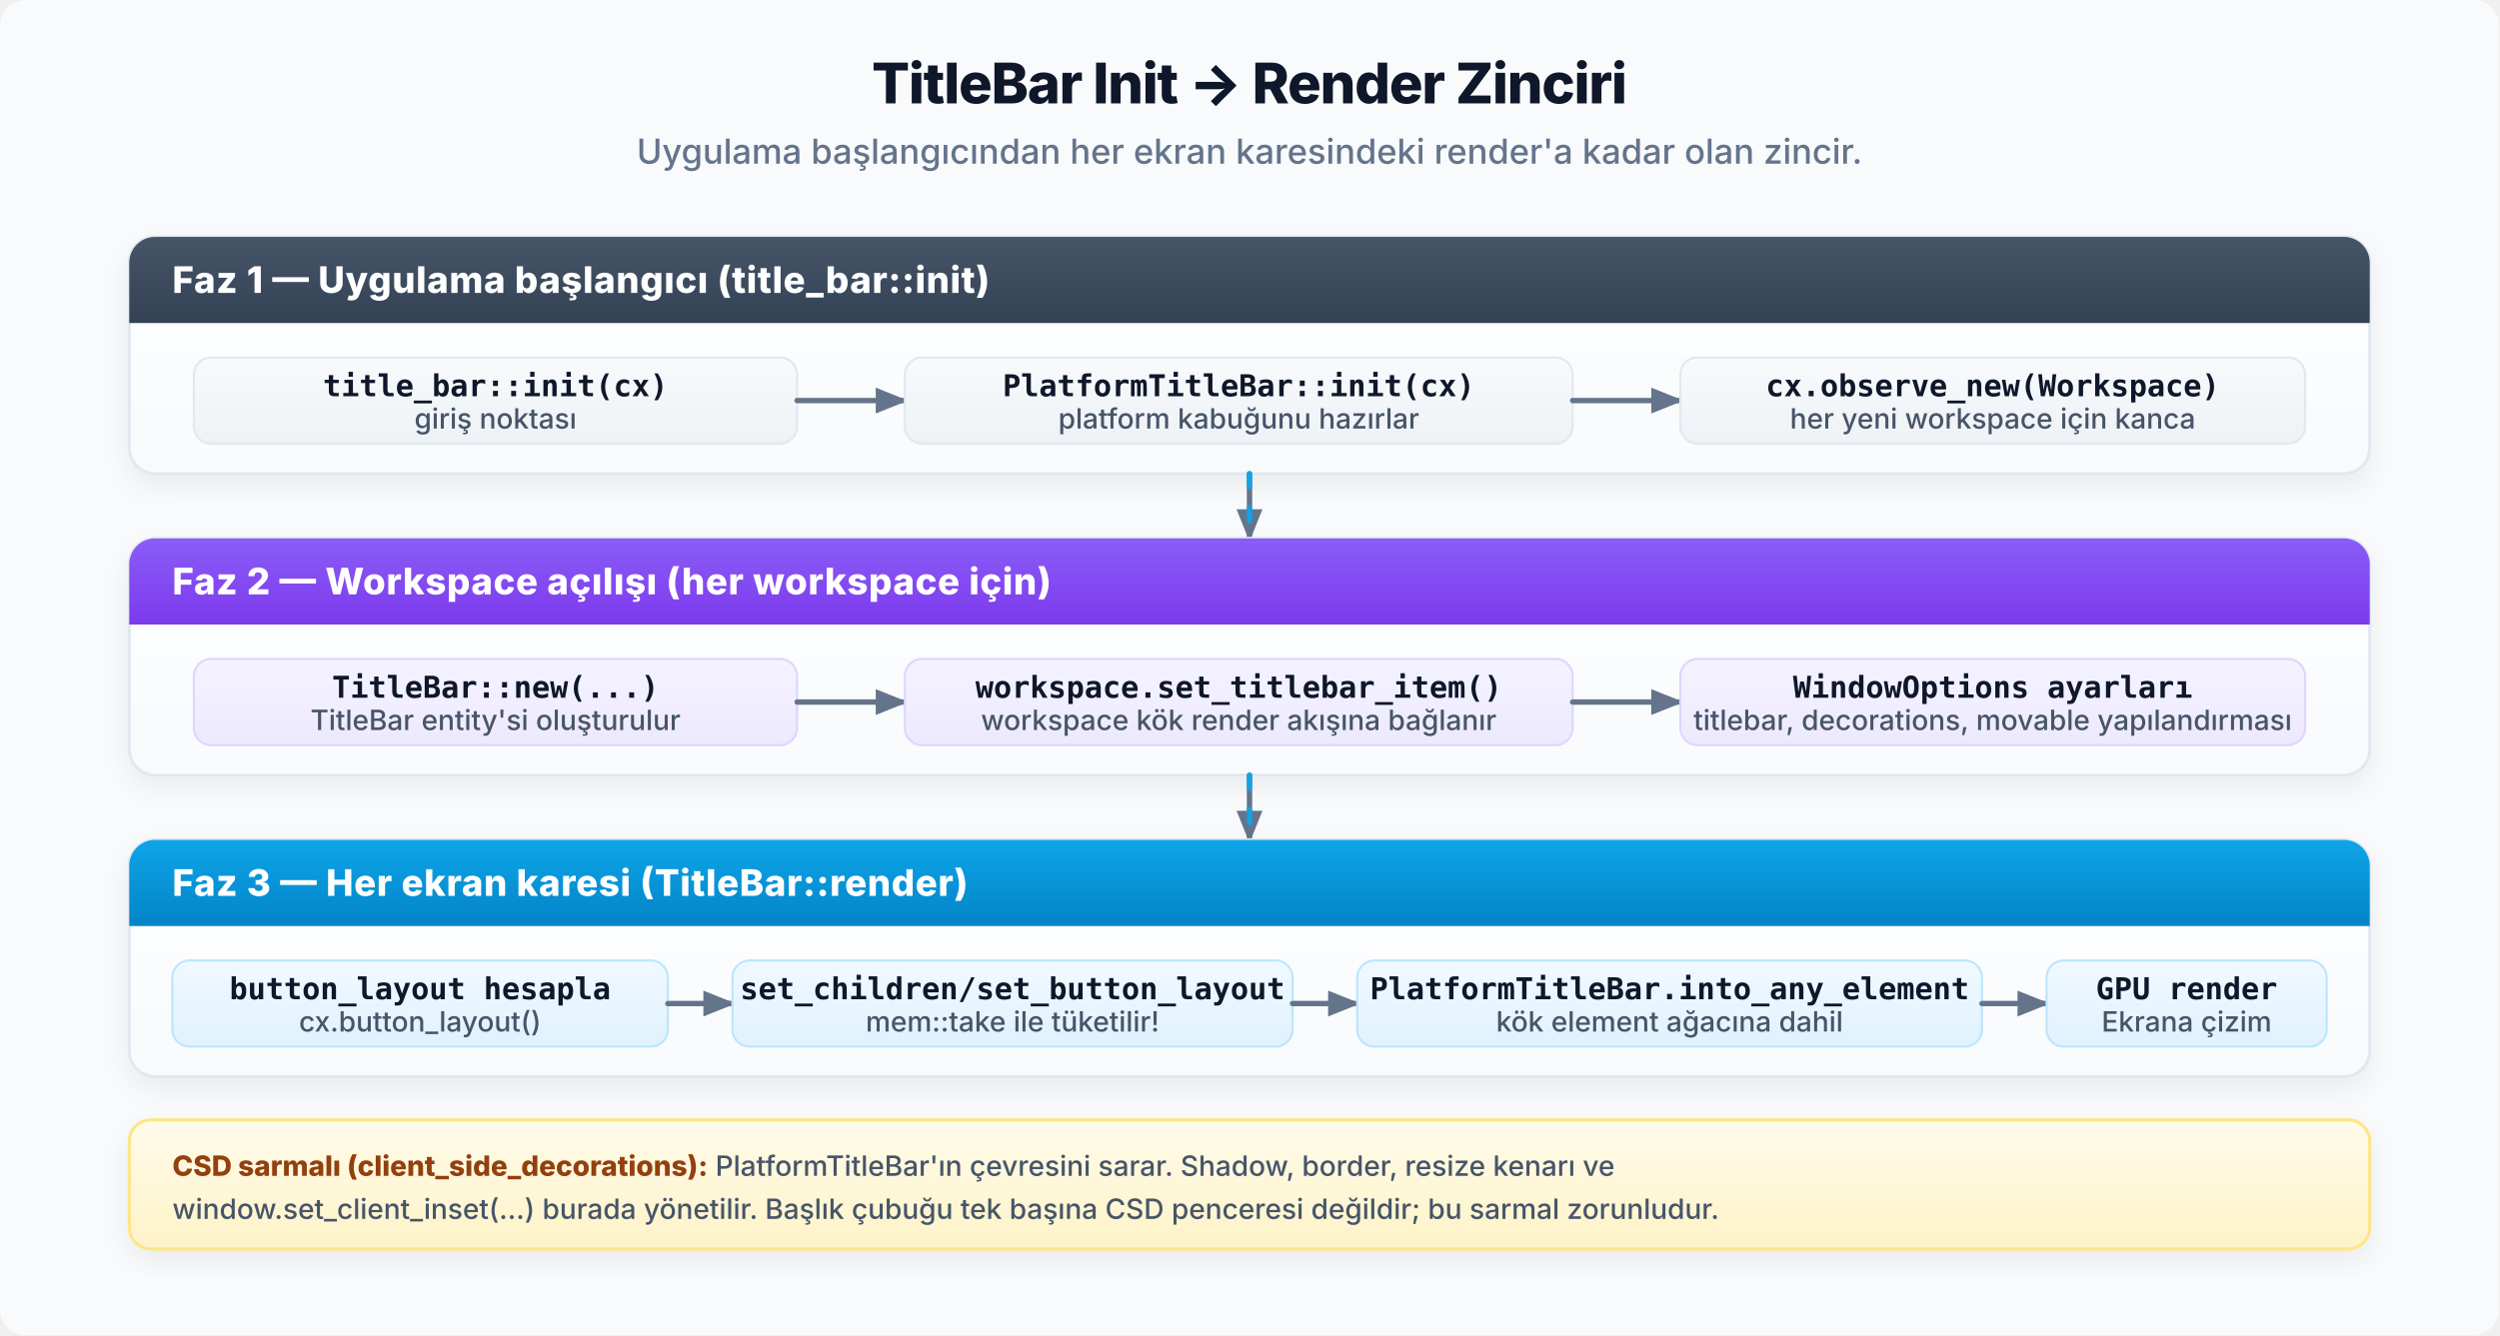
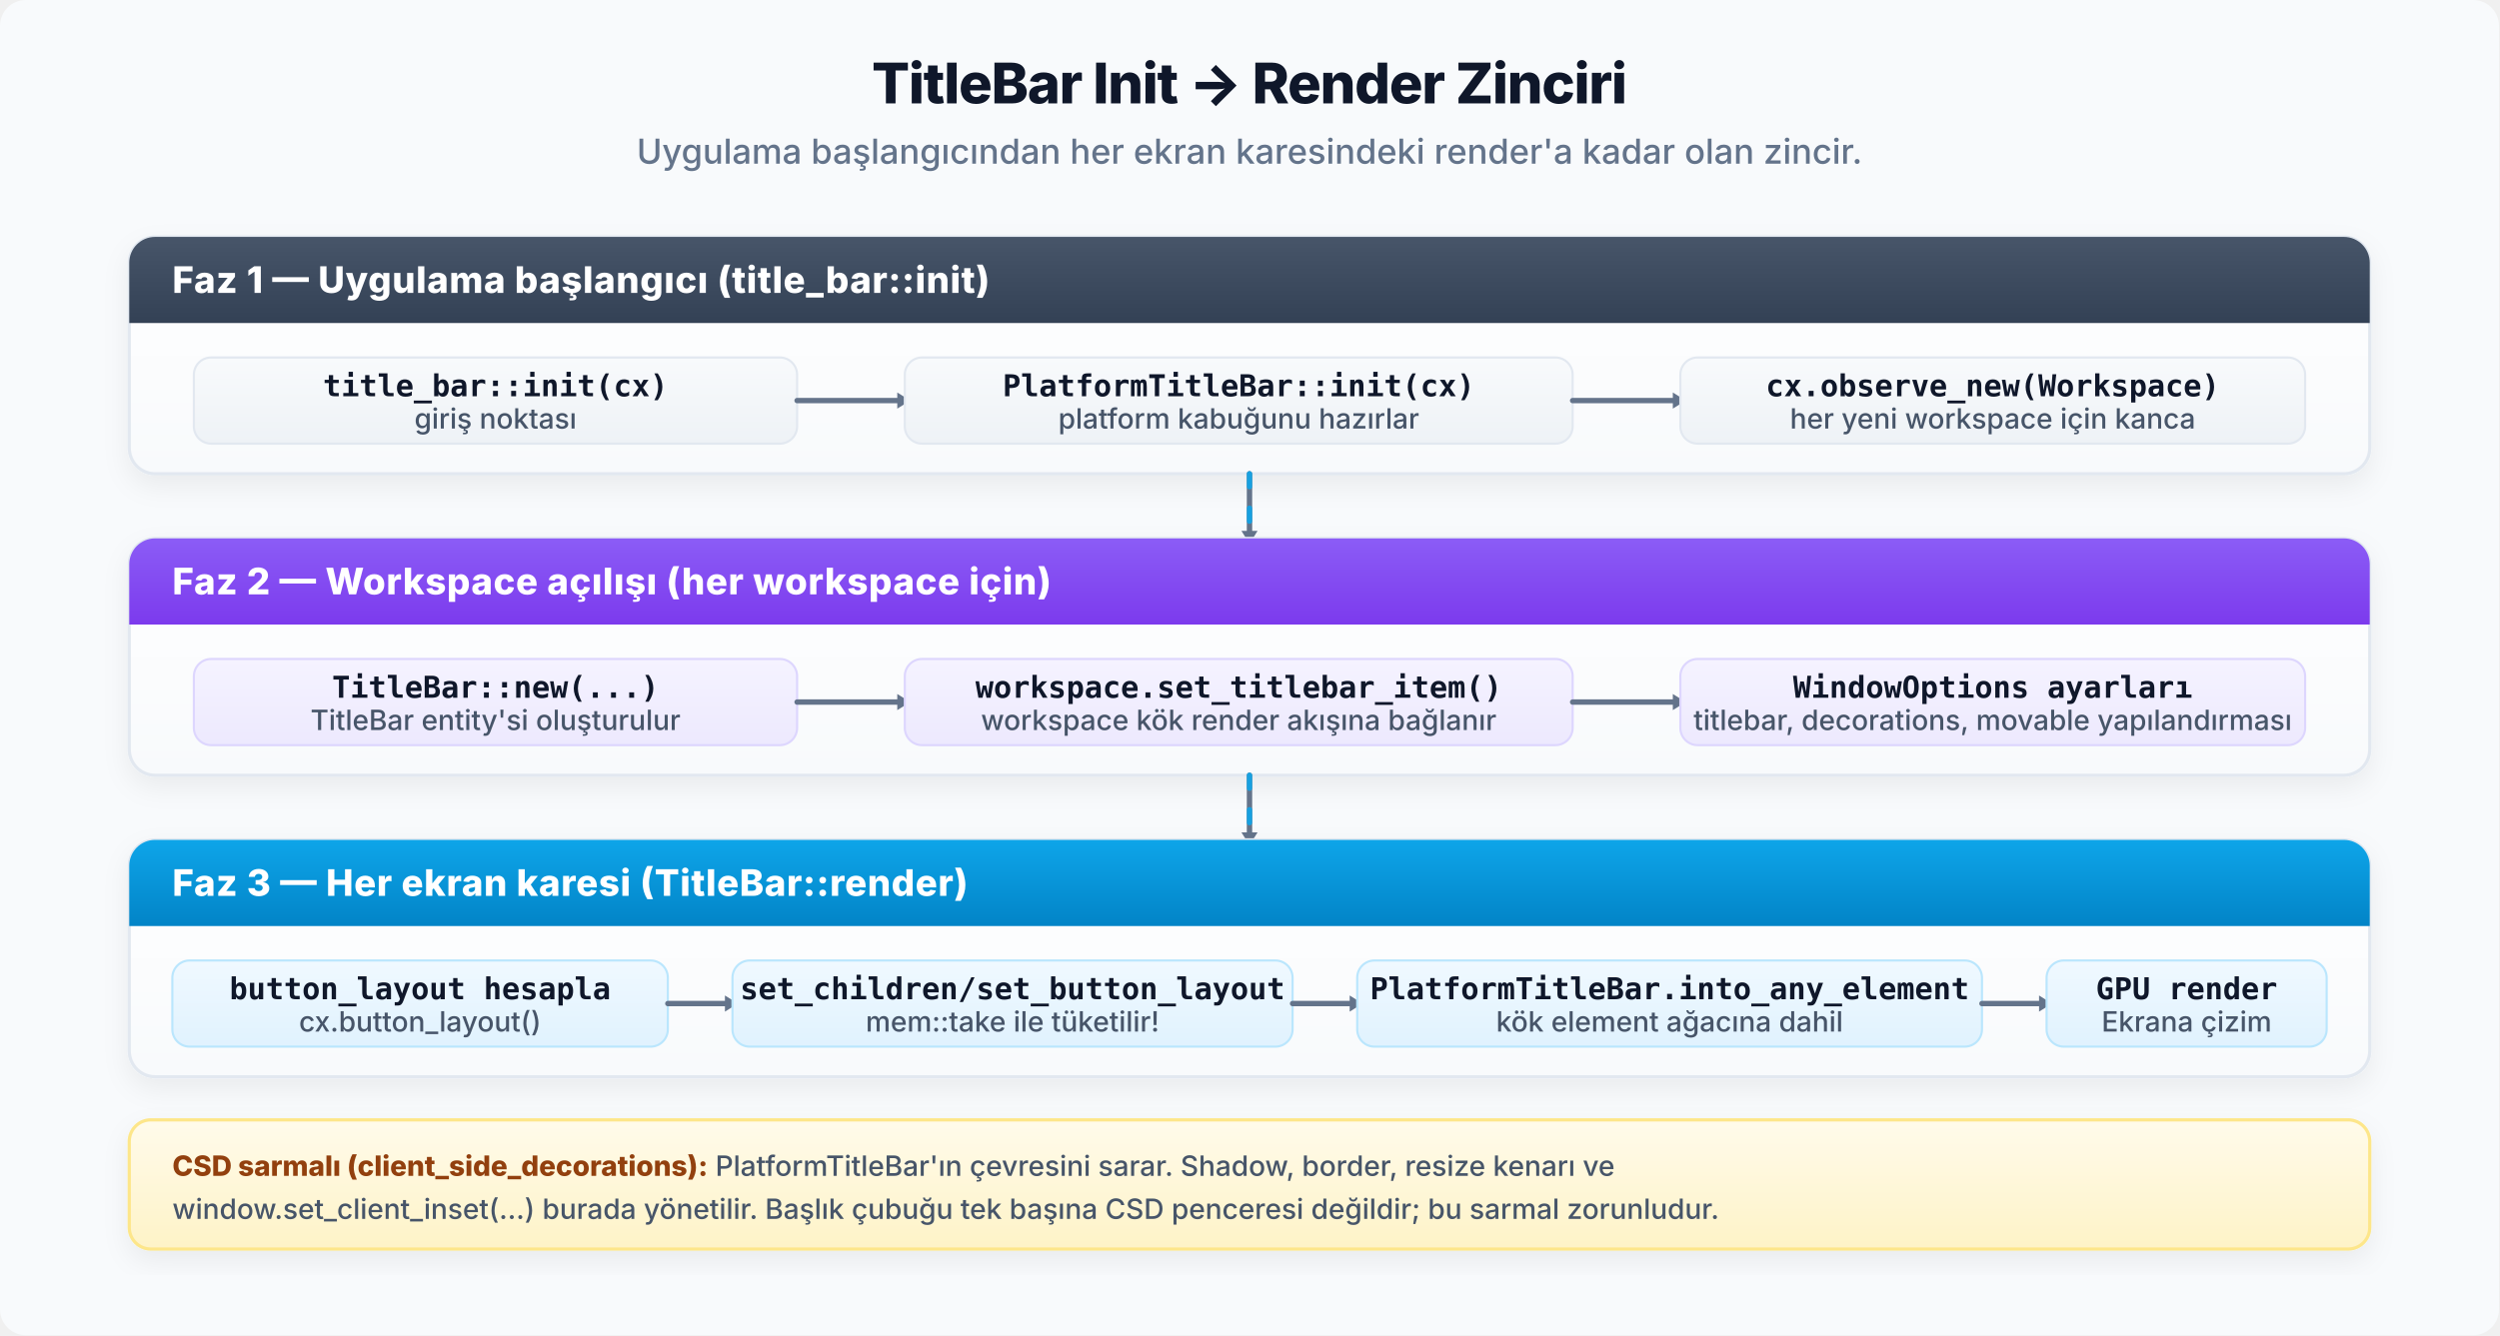
<svg xmlns="http://www.w3.org/2000/svg" viewBox="0 0 1160 620">
  <defs>
    <filter id="shadow" x="-20%" y="-20%" width="140%" height="140%">
      <feDropShadow dx="0" dy="5" stdDeviation="6" flood-color="#0f172a" flood-opacity="0.06" />
    </filter>
-     <marker id="arrow" viewBox="0 0 10 10" refX="9" refY="5" markerWidth="6" markerHeight="6" orient="auto">
-       <path d="M 0 1 L 10 5 L 0 9 Z" fill="#64748b" />
+     <marker id="arrow" viewBox="0 0 1 1" refX="0.4" refY="0" markerWidth="1" markerHeight="1" orient="auto-start-reverse" overflow="visible" preserveAspectRatio="xMidYMid">
+       <path d="M 1.4 0 L -1 1.5 L -1 -1.5 Z" fill="#64748b" />
    </marker>
    <linearGradient id="g-slate" x1="0" y1="0" x2="0" y2="1">
      <stop offset="0" stop-color="#475569" />
      <stop offset="1" stop-color="#334155" />
    </linearGradient>
    <linearGradient id="g-violet" x1="0" y1="0" x2="0" y2="1">
      <stop offset="0" stop-color="#8b5cf6" />
      <stop offset="1" stop-color="#7c3aed" />
    </linearGradient>
    <linearGradient id="g-sky" x1="0" y1="0" x2="0" y2="1">
      <stop offset="0" stop-color="#0ea5e9" />
      <stop offset="1" stop-color="#0284c7" />
    </linearGradient>
    <linearGradient id="g-panel" x1="0" y1="0" x2="0" y2="1">
      <stop offset="0" stop-color="#ffffff" />
      <stop offset="1" stop-color="#f8fafc" />
    </linearGradient>
    <linearGradient id="g-node-slate" x1="0" y1="0" x2="0" y2="1">
      <stop offset="0" stop-color="#f8fafc" />
      <stop offset="1" stop-color="#eef2f6" />
    </linearGradient>
    <linearGradient id="g-node-violet" x1="0" y1="0" x2="0" y2="1">
      <stop offset="0" stop-color="#f5f3ff" />
      <stop offset="1" stop-color="#ede9fe" />
    </linearGradient>
    <linearGradient id="g-node-sky" x1="0" y1="0" x2="0" y2="1">
      <stop offset="0" stop-color="#f0f9ff" />
      <stop offset="1" stop-color="#e0f2fe" />
    </linearGradient>
    <linearGradient id="g-note" x1="0" y1="0" x2="0" y2="1">
      <stop offset="0" stop-color="#fffbeb" />
      <stop offset="1" stop-color="#fef3c7" />
    </linearGradient>
    <style>
      .title { font: 800 26px system-ui, -apple-system, sans-serif; fill: #0f172a; letter-spacing: -0.5px; }
      .subtitle { font: 500 16px system-ui, -apple-system, sans-serif; fill: #64748b; }
      .phaseTitle { font: 800 17px system-ui, -apple-system, sans-serif; fill: #ffffff; letter-spacing: 0.3px; }
      .stepTitle { font: 700 14px ui-monospace, SFMono-Regular, Menlo, Consolas, monospace; fill: #0f172a; }
      .body { font: 500 13px system-ui, -apple-system, sans-serif; fill: #475569; }
      .flow-arrow { stroke: #64748b; stroke-width: 2.5; fill: none; marker-end: url(#arrow); stroke-linecap: round; stroke-linejoin: round; }

      /* Akış vurgusu — oklarda akan kesik çizgi */
      .flow-pulse {
        stroke: #0ea5e9;
        stroke-width: 2.5;
        fill: none;
        stroke-linecap: round;
        stroke-dasharray: 6 10;
        animation: dash 9s linear infinite;
        opacity: 0.9;
      }
      @keyframes dash {
        0% { stroke-dashoffset: 32; }
        100% { stroke-dashoffset: 0; }
      }

      /* Fazların sırayla yumuşak vurgulanışı */
      .phase-card { animation: phaseGlow 9s ease-in-out infinite; }
      .phase-2 { animation-delay: 3s; }
      .phase-3 { animation-delay: 6s; }
      @keyframes phaseGlow {
        0%, 100% { opacity: 1; }
        10% { opacity: 1; }
        22% { opacity: 0.82; }
        40%, 90% { opacity: 1; }
      }

      @media (prefers-reduced-motion: reduce) {
        .flow-pulse { animation: none; opacity: 0; }
        .phase-card { animation: none; }
      }
    </style>
  </defs>
  <rect width="100%" height="100%" rx="12" fill="#f8fafc" />
  <text x="580" y="48" text-anchor="middle" class="title">TitleBar Init → Render Zinciri</text>
  <text x="580" y="76" text-anchor="middle" class="subtitle">Uygulama başlangıcından her ekran karesindeki render'a kadar olan zincir.</text>
  <g transform="translate(60, 110)" class="phase-card phase-1">
    <rect width="1040" height="110" rx="12" fill="url(#g-panel)" stroke="#e2e8f0" stroke-width="1.5" filter="url(#shadow)" />
    <path d="M 0 12 A 12 12 0 0 1 12 0 H 1028 A 12 12 0 0 1 1040 12 V 40 H 0 Z" fill="url(#g-slate)" />
    <text x="20" y="26" class="phaseTitle">Faz 1 — Uygulama başlangıcı (title_bar::init)</text>
    <rect x="30" y="56" width="280" height="40" rx="8" fill="url(#g-node-slate)" stroke="#e2e8f0" stroke-width="1" />
    <text x="170" y="74" text-anchor="middle" class="stepTitle">title_bar::init(cx)</text>
    <text x="170" y="89" text-anchor="middle" class="body">giriş noktası</text>
    <path d="M 310 76 L 360 76" class="flow-arrow" />
    <rect x="360" y="56" width="310" height="40" rx="8" fill="url(#g-node-slate)" stroke="#e2e8f0" stroke-width="1" />
    <text x="515" y="74" text-anchor="middle" class="stepTitle">PlatformTitleBar::init(cx)</text>
    <text x="515" y="89" text-anchor="middle" class="body">platform kabuğunu hazırlar</text>
    <path d="M 670 76 L 720 76" class="flow-arrow" />
    <rect x="720" y="56" width="290" height="40" rx="8" fill="url(#g-node-slate)" stroke="#e2e8f0" stroke-width="1" />
    <text x="865" y="74" text-anchor="middle" class="stepTitle">cx.observe_new(Workspace)</text>
    <text x="865" y="89" text-anchor="middle" class="body">her yeni workspace için kanca</text>
  </g>
  <path d="M 580 220 L 580 250" class="flow-arrow" />
  <path d="M 580 220 L 580 250" class="flow-pulse" />
  <g transform="translate(60, 250)" class="phase-card phase-2">
    <rect width="1040" height="110" rx="12" fill="url(#g-panel)" stroke="#e2e8f0" stroke-width="1.5" filter="url(#shadow)" />
    <path d="M 0 12 A 12 12 0 0 1 12 0 H 1028 A 12 12 0 0 1 1040 12 V 40 H 0 Z" fill="url(#g-violet)" />
    <text x="20" y="26" class="phaseTitle">Faz 2 — Workspace açılışı (her workspace için)</text>
    <rect x="30" y="56" width="280" height="40" rx="8" fill="url(#g-node-violet)" stroke="#ddd6fe" stroke-width="1" />
    <text x="170" y="74" text-anchor="middle" class="stepTitle">TitleBar::new(...)</text>
    <text x="170" y="89" text-anchor="middle" class="body">TitleBar entity'si oluşturulur</text>
    <path d="M 310 76 L 360 76" class="flow-arrow" />
    <rect x="360" y="56" width="310" height="40" rx="8" fill="url(#g-node-violet)" stroke="#ddd6fe" stroke-width="1" />
    <text x="515" y="74" text-anchor="middle" class="stepTitle">workspace.set_titlebar_item()</text>
    <text x="515" y="89" text-anchor="middle" class="body">workspace kök render akışına bağlanır</text>
    <path d="M 670 76 L 720 76" class="flow-arrow" />
    <rect x="720" y="56" width="290" height="40" rx="8" fill="url(#g-node-violet)" stroke="#ddd6fe" stroke-width="1" />
    <text x="865" y="74" text-anchor="middle" class="stepTitle">WindowOptions ayarları</text>
    <text x="865" y="89" text-anchor="middle" class="body">titlebar, decorations, movable yapılandırması</text>
  </g>
  <path d="M 580 360 L 580 390" class="flow-arrow" />
  <path d="M 580 360 L 580 390" class="flow-pulse" />
  <g transform="translate(60, 390)" class="phase-card phase-3">
    <rect width="1040" height="110" rx="12" fill="url(#g-panel)" stroke="#e2e8f0" stroke-width="1.5" filter="url(#shadow)" />
    <path d="M 0 12 A 12 12 0 0 1 12 0 H 1028 A 12 12 0 0 1 1040 12 V 40 H 0 Z" fill="url(#g-sky)" />
    <text x="20" y="26" class="phaseTitle">Faz 3 — Her ekran karesi (TitleBar::render)</text>
    <rect x="20" y="56" width="230" height="40" rx="8" fill="url(#g-node-sky)" stroke="#bae6fd" stroke-width="1" />
    <text x="135" y="74" text-anchor="middle" class="stepTitle">button_layout hesapla</text>
    <text x="135" y="89" text-anchor="middle" class="body">cx.button_layout()</text>
    <path d="M 250 76 L 280 76" class="flow-arrow" />
    <rect x="280" y="56" width="260" height="40" rx="8" fill="url(#g-node-sky)" stroke="#bae6fd" stroke-width="1" />
    <text x="410" y="74" text-anchor="middle" class="stepTitle">set_children/set_button_layout</text>
    <text x="410" y="89" text-anchor="middle" class="body">mem::take ile tüketilir!</text>
    <path d="M 540 76 L 570 76" class="flow-arrow" />
    <rect x="570" y="56" width="290" height="40" rx="8" fill="url(#g-node-sky)" stroke="#bae6fd" stroke-width="1" />
    <text x="715" y="74" text-anchor="middle" class="stepTitle">PlatformTitleBar.into_any_element</text>
    <text x="715" y="89" text-anchor="middle" class="body">kök element ağacına dahil</text>
    <path d="M 860 76 L 890 76" class="flow-arrow" />
    <rect x="890" y="56" width="130" height="40" rx="8" fill="url(#g-node-sky)" stroke="#bae6fd" stroke-width="1" />
    <text x="955" y="74" text-anchor="middle" class="stepTitle">GPU render</text>
    <text x="955" y="89" text-anchor="middle" class="body">Ekrana çizim</text>
  </g>
  <g transform="translate(60, 520)">
    <rect width="1040" height="60" rx="10" fill="url(#g-note)" stroke="#fde68a" stroke-width="1.5" filter="url(#shadow)" />
    <text x="20" y="26" class="body">
      <tspan font-weight="800" fill="#92400e">CSD sarmalı (client_side_decorations):</tspan> PlatformTitleBar'ın çevresini sarar. Shadow, border, resize kenarı ve</text>
    <text x="20" y="46" class="body">window.set_client_inset(...) burada yönetilir. Başlık çubuğu tek başına CSD penceresi değildir; bu sarmal zorunludur.</text>
  </g>
</svg>
